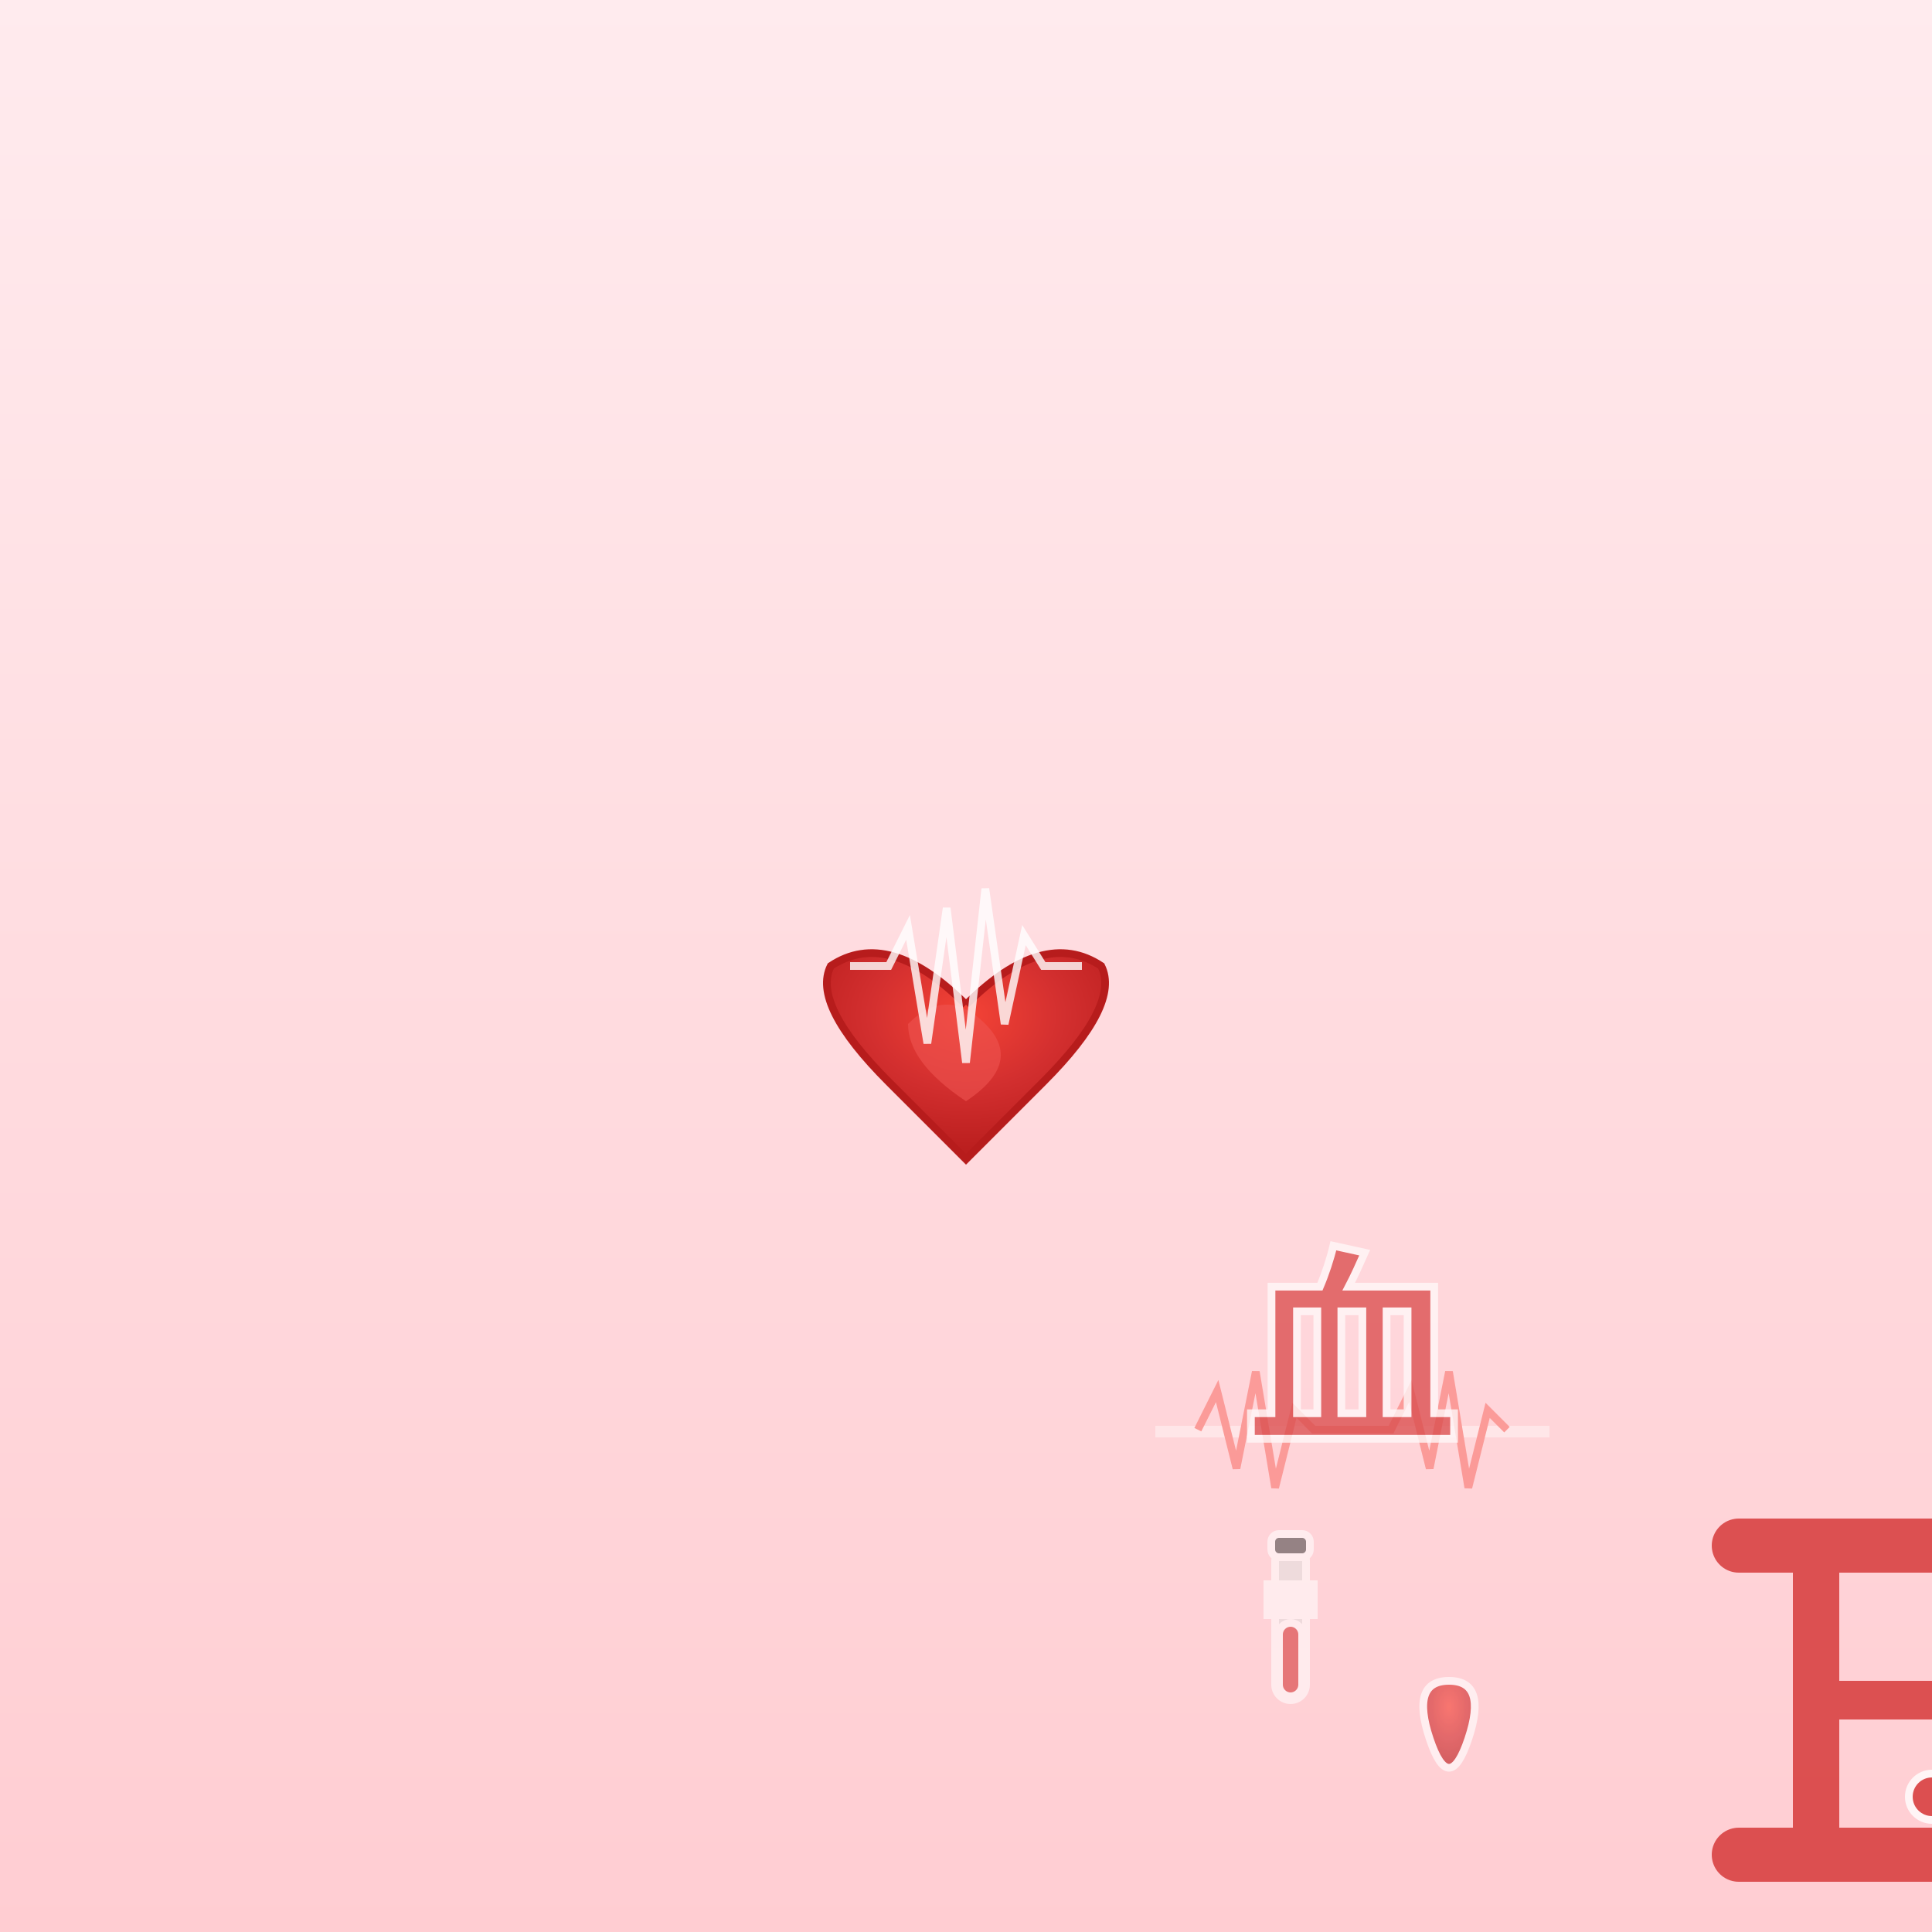
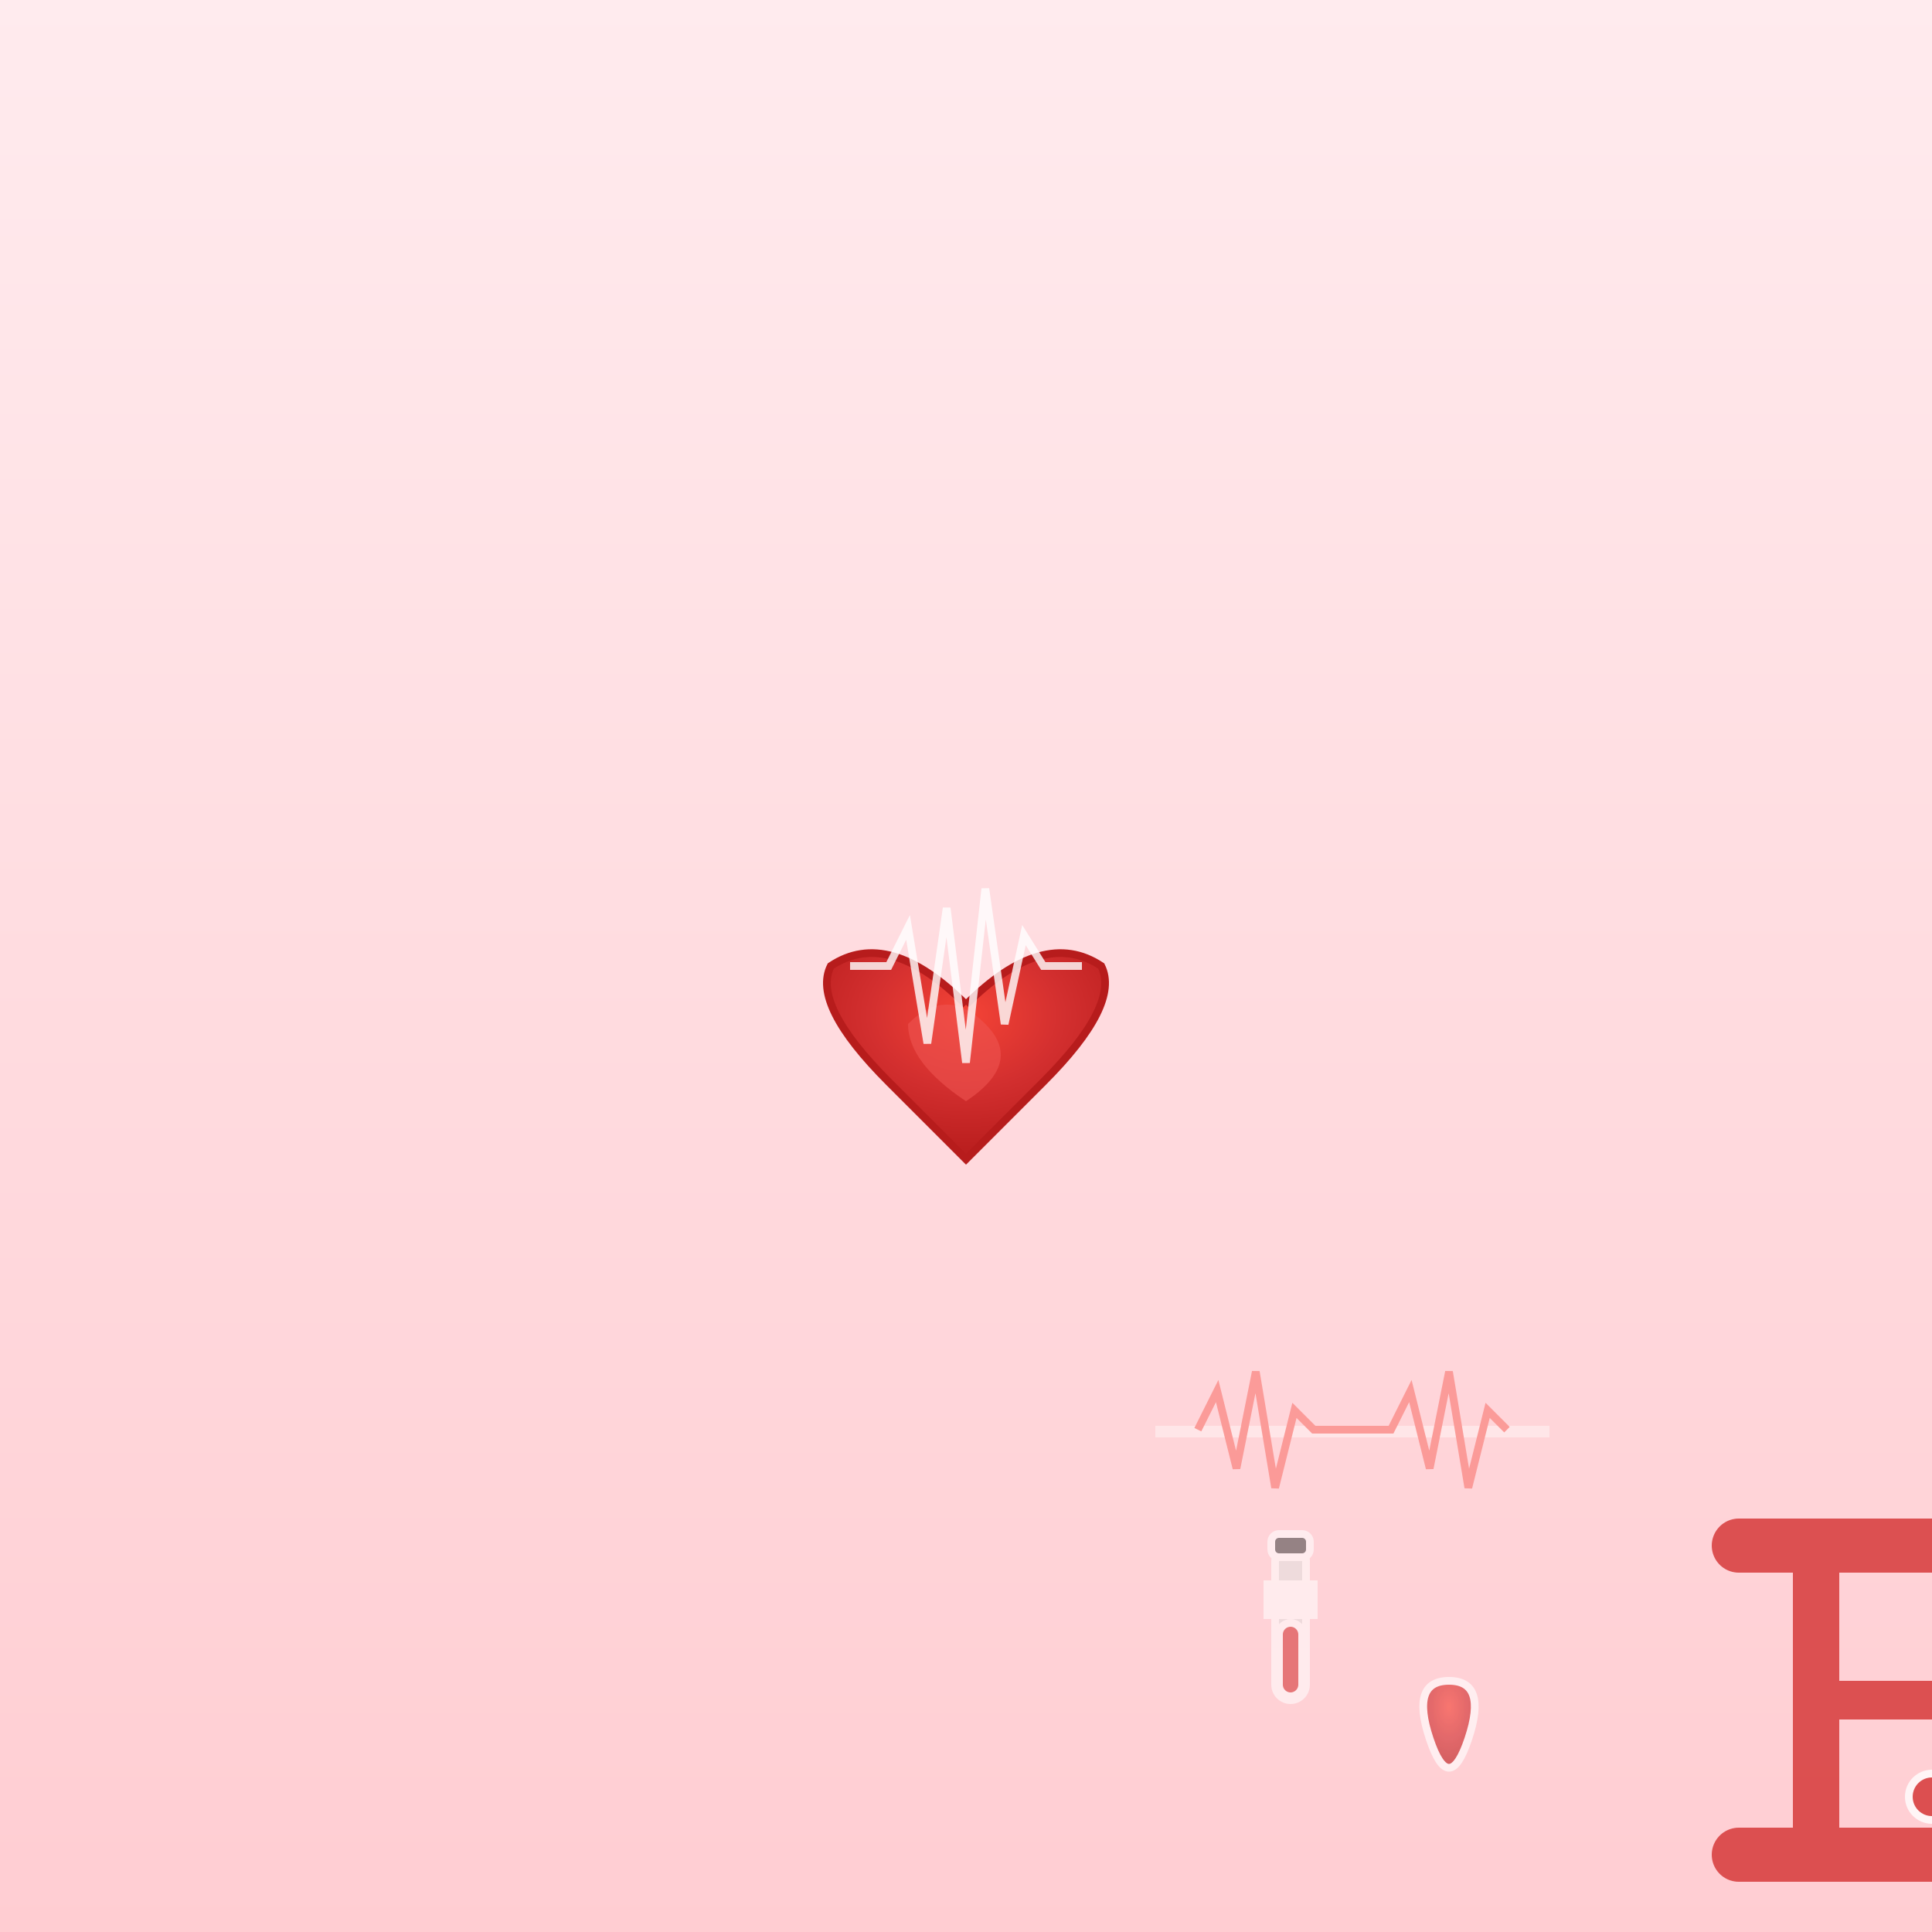
<svg xmlns="http://www.w3.org/2000/svg" width="500" height="500" viewBox="0 0 500 500">
  <defs>
    <linearGradient id="bgGrad143" x1="0%" y1="0%" x2="0%" y2="100%">
      <stop offset="0%" style="stop-color:#ffebee;stop-opacity:1" />
      <stop offset="100%" style="stop-color:#ffcdd2;stop-opacity:1" />
    </linearGradient>
    <radialGradient id="bloodGrad143" cx="50%" cy="30%" r="70%">
      <stop offset="0%" style="stop-color:#f44336;stop-opacity:1" />
      <stop offset="50%" style="stop-color:#d32f2f;stop-opacity:1" />
      <stop offset="100%" style="stop-color:#b71c1c;stop-opacity:1" />
    </radialGradient>
  </defs>
  <rect width="500" height="500" fill="url(#bgGrad143)" />
  <g transform="translate(250,250)">
    <path d="M0 10 Q-20 -10 -35 0 Q-40 10 -20 30 L0 50 L20 30 Q40 10 35 0 Q20 -10 0 10" fill="url(#bloodGrad143)" stroke="#b71c1c" stroke-width="2" />
    <path d="M-15 15 Q-5 5 5 15 Q15 25 0 35 Q-15 25 -15 15" fill="#ef5350" opacity="0.6" />
    <g stroke="#ffffff" stroke-width="2" opacity="0.8" fill="none">
      <path d="M-30 0 L-20 0 L-15 -10 L-10 20 L-5 -15 L0 25 L5 -20 L10 15 L15 -8 L20 0 L30 0" />
      <path d="M200 150 L300 150" stroke="#d32f2f" stroke-width="14" fill="none" stroke-linecap="round" />
      <path d="M220 150 L220 230" stroke="#d32f2f" stroke-width="12" fill="none" stroke-linecap="round" />
      <path d="M280 150 L280 230" stroke="#d32f2f" stroke-width="12" fill="none" stroke-linecap="round" />
      <path d="M220 190 L280 190" stroke="#d32f2f" stroke-width="10" fill="none" stroke-linecap="round" />
      <path d="M200 230 L300 230" stroke="#d32f2f" stroke-width="14" fill="none" stroke-linecap="round" />
      <circle cx="250" cy="215" r="6" fill="#d32f2f" />
      <g opacity="0.8">
        <path d="M120 200 Q115 185 125 185 Q135 185 130 200 Q125 215 120 200" fill="url(#bloodGrad143)" />
        <path d="M380 180 Q377 170 383 170 Q389 170 386 180 Q383 190 380 180" fill="url(#bloodGrad143)" />
        <path d="M100 350 Q97 340 103 340 Q109 340 106 350 Q103 360 100 350" fill="url(#bloodGrad143)" />
        <path d="M400 320 Q398 315 402 315 Q406 315 404 320 Q402 325 400 320" fill="url(#bloodGrad143)" />
        <path d="M150 400 Q148 395 152 395 Q156 395 154 400 Q152 405 150 400" fill="url(#bloodGrad143)" />
      </g>
      <g transform="translate(120,300)" opacity="0.6">
        <path d="M0 0 Q20 -20 40 0 Q60 20 80 0" stroke="#f44336" stroke-width="4" fill="none" />
        <path d="M5 10 Q25 -10 45 10 Q65 30 85 10" stroke="#2196f3" stroke-width="4" fill="none" />
        <g fill="#f44336">
          <circle cx="20" cy="-5" r="2" />
          <circle cx="60" cy="5" r="2" />
        </g>
        <g fill="#2196f3">
          <circle cx="25" cy="5" r="2" />
          <circle cx="65" cy="15" r="2" />
        </g>
      </g>
      <g transform="translate(350,350)" opacity="0.7">
        <rect x="0" y="0" width="30" height="8" rx="4" fill="#e0e0e0" />
        <rect x="-5" y="2" width="8" height="4" fill="#9e9e9e" />
        <rect x="30" y="3" width="15" height="2" fill="#757575" />
        <rect x="2" y="2" width="20" height="4" rx="2" fill="#d32f2f" />
        <g stroke="#424242" stroke-width="1">
          <line x1="8" y1="0" x2="8" y2="8" />
          <line x1="16" y1="0" x2="16" y2="8" />
          <line x1="24" y1="0" x2="24" y2="8" />
        </g>
      </g>
      <g transform="translate(80,150)" opacity="0.7">
        <rect x="0" y="0" width="8" height="40" rx="4" fill="#e0e0e0" />
        <rect x="1" y="20" width="6" height="19" rx="3" fill="#d32f2f" />
        <rect x="-2" y="10" width="12" height="8" fill="#ffffff" />
-         <text x="4" y="16" font-family="Arial" font-size="4" text-anchor="middle" fill="#424242">B+</text>
        <rect x="-1" y="-3" width="10" height="6" rx="2" fill="#424242" />
      </g>
      <g transform="translate(400,200)" opacity="0.6">
        <rect x="0" y="0" width="40" height="25" rx="3" fill="#424242" />
        <rect x="2" y="2" width="36" height="21" rx="2" fill="#000000" />
-         <text x="20" y="15" font-family="Arial" font-size="8" text-anchor="middle" fill="#00ff00">120/80</text>
        <rect x="45" y="8" width="20" height="8" rx="4" fill="#757575" />
        <path d="M40 12 Q50 15 45 20" stroke="#424242" stroke-width="2" fill="none" />
      </g>
      <g transform="translate(100,400)" opacity="0.6">
        <path d="M0 0 Q-5 -5 0 -10 Q5 -5 0 0 L0 30 Q-8 35 0 40 Q8 35 0 30 Z" fill="#ffffff" stroke="#bdbdbd" stroke-width="1" />
        <path d="M0 5 L0 25 Q-6 30 0 35 Q6 30 0 25 Z" fill="#d32f2f" />
        <path d="M0 35 Q10 40 20 35" stroke="#bdbdbd" stroke-width="2" fill="none" />
        <rect x="-8" y="10" width="16" height="8" fill="#ffffff" />
-         <text x="0" y="16" font-family="Arial" font-size="4" text-anchor="middle" fill="#d32f2f">O-</text>
      </g>
      <g transform="translate(350,120)" opacity="0.7">
        <circle cx="0" cy="0" r="25" fill="#ffffff" stroke="#424242" stroke-width="2" />
        <g fill="#f44336" opacity="0.8">
          <circle cx="-8" cy="-8" r="4" />
          <circle cx="8" cy="-5" r="4" />
          <circle cx="-3" cy="8" r="4" />
          <circle cx="10" cy="10" r="4" />
          <circle cx="0" cy="0" r="4" />
        </g>
        <g fill="#e0e0e0" opacity="0.8">
          <circle cx="-15" cy="5" r="3" />
          <circle cx="15" cy="-8" r="3" />
        </g>
        <g fill="#ffeb3b" opacity="0.8">
          <circle cx="5" cy="-15" r="1" />
          <circle cx="-5" cy="15" r="1" />
          <circle cx="12" cy="2" r="1" />
        </g>
      </g>
      <g transform="translate(450,100)" opacity="0.6">
        <rect x="0" y="0" width="20" height="30" rx="3" fill="#e3f2fd" />
        <rect x="2" y="2" width="16" height="26" rx="2" fill="#f44336" opacity="0.3" />
        <circle cx="10" cy="35" r="4" fill="#ffffff" stroke="#bdbdbd" stroke-width="1" />
        <circle cx="10" cy="35" r="2" fill="#f44336" />
        <line x1="10" y1="39" x2="10" y2="60" stroke="#bdbdbd" stroke-width="2" />
        <circle cx="10" cy="55" r="1" fill="#f44336" />
      </g>
      <g transform="translate(200,400)" opacity="0.7">
        <rect x="0" y="0" width="40" height="15" rx="7" fill="#fff8e1" />
        <ellipse cx="20" cy="7" rx="8" ry="4" fill="#d32f2f" opacity="0.6" />
        <g stroke="#e0e0e0" stroke-width="1">
          <line x1="5" y1="3" x2="35" y2="3" />
          <line x1="5" y1="7" x2="35" y2="7" />
          <line x1="5" y1="11" x2="35" y2="11" />
        </g>
      </g>
      <g opacity="0.5">
        <g fill="#d32f2f">
          <circle cx="300" cy="380" r="3" />
          <circle cx="310" cy="390" r="2" />
          <circle cx="320" cy="395" r="2" />
          <circle cx="330" cy="400" r="1" />
          <circle cx="340" cy="403" r="1" />
        </g>
      </g>
      <g transform="translate(50,100)" opacity="0.5">
        <rect x="0" y="20" width="100" height="1" fill="#424242" />
        <path d="M10 20 L15 10 L20 30 L25 5 L30 35 L35 15 L40 20 L60 20 L65 10 L70 30 L75 5 L80 35 L85 15 L90 20" stroke="#f44336" stroke-width="2" fill="none" />
      </g>
      <g transform="translate(450,400)" opacity="0.6">
        <rect x="0" y="-8" width="8" height="16" fill="#f44336" />
        <rect x="-8" y="0" width="16" height="8" fill="#f44336" />
      </g>
-       <text x="100" y="120" font-family="serif" font-size="56" font-weight="bold" text-anchor="middle" fill="#d32f2f" opacity="0.8">血</text>
    </g>
  </g>
</svg>
